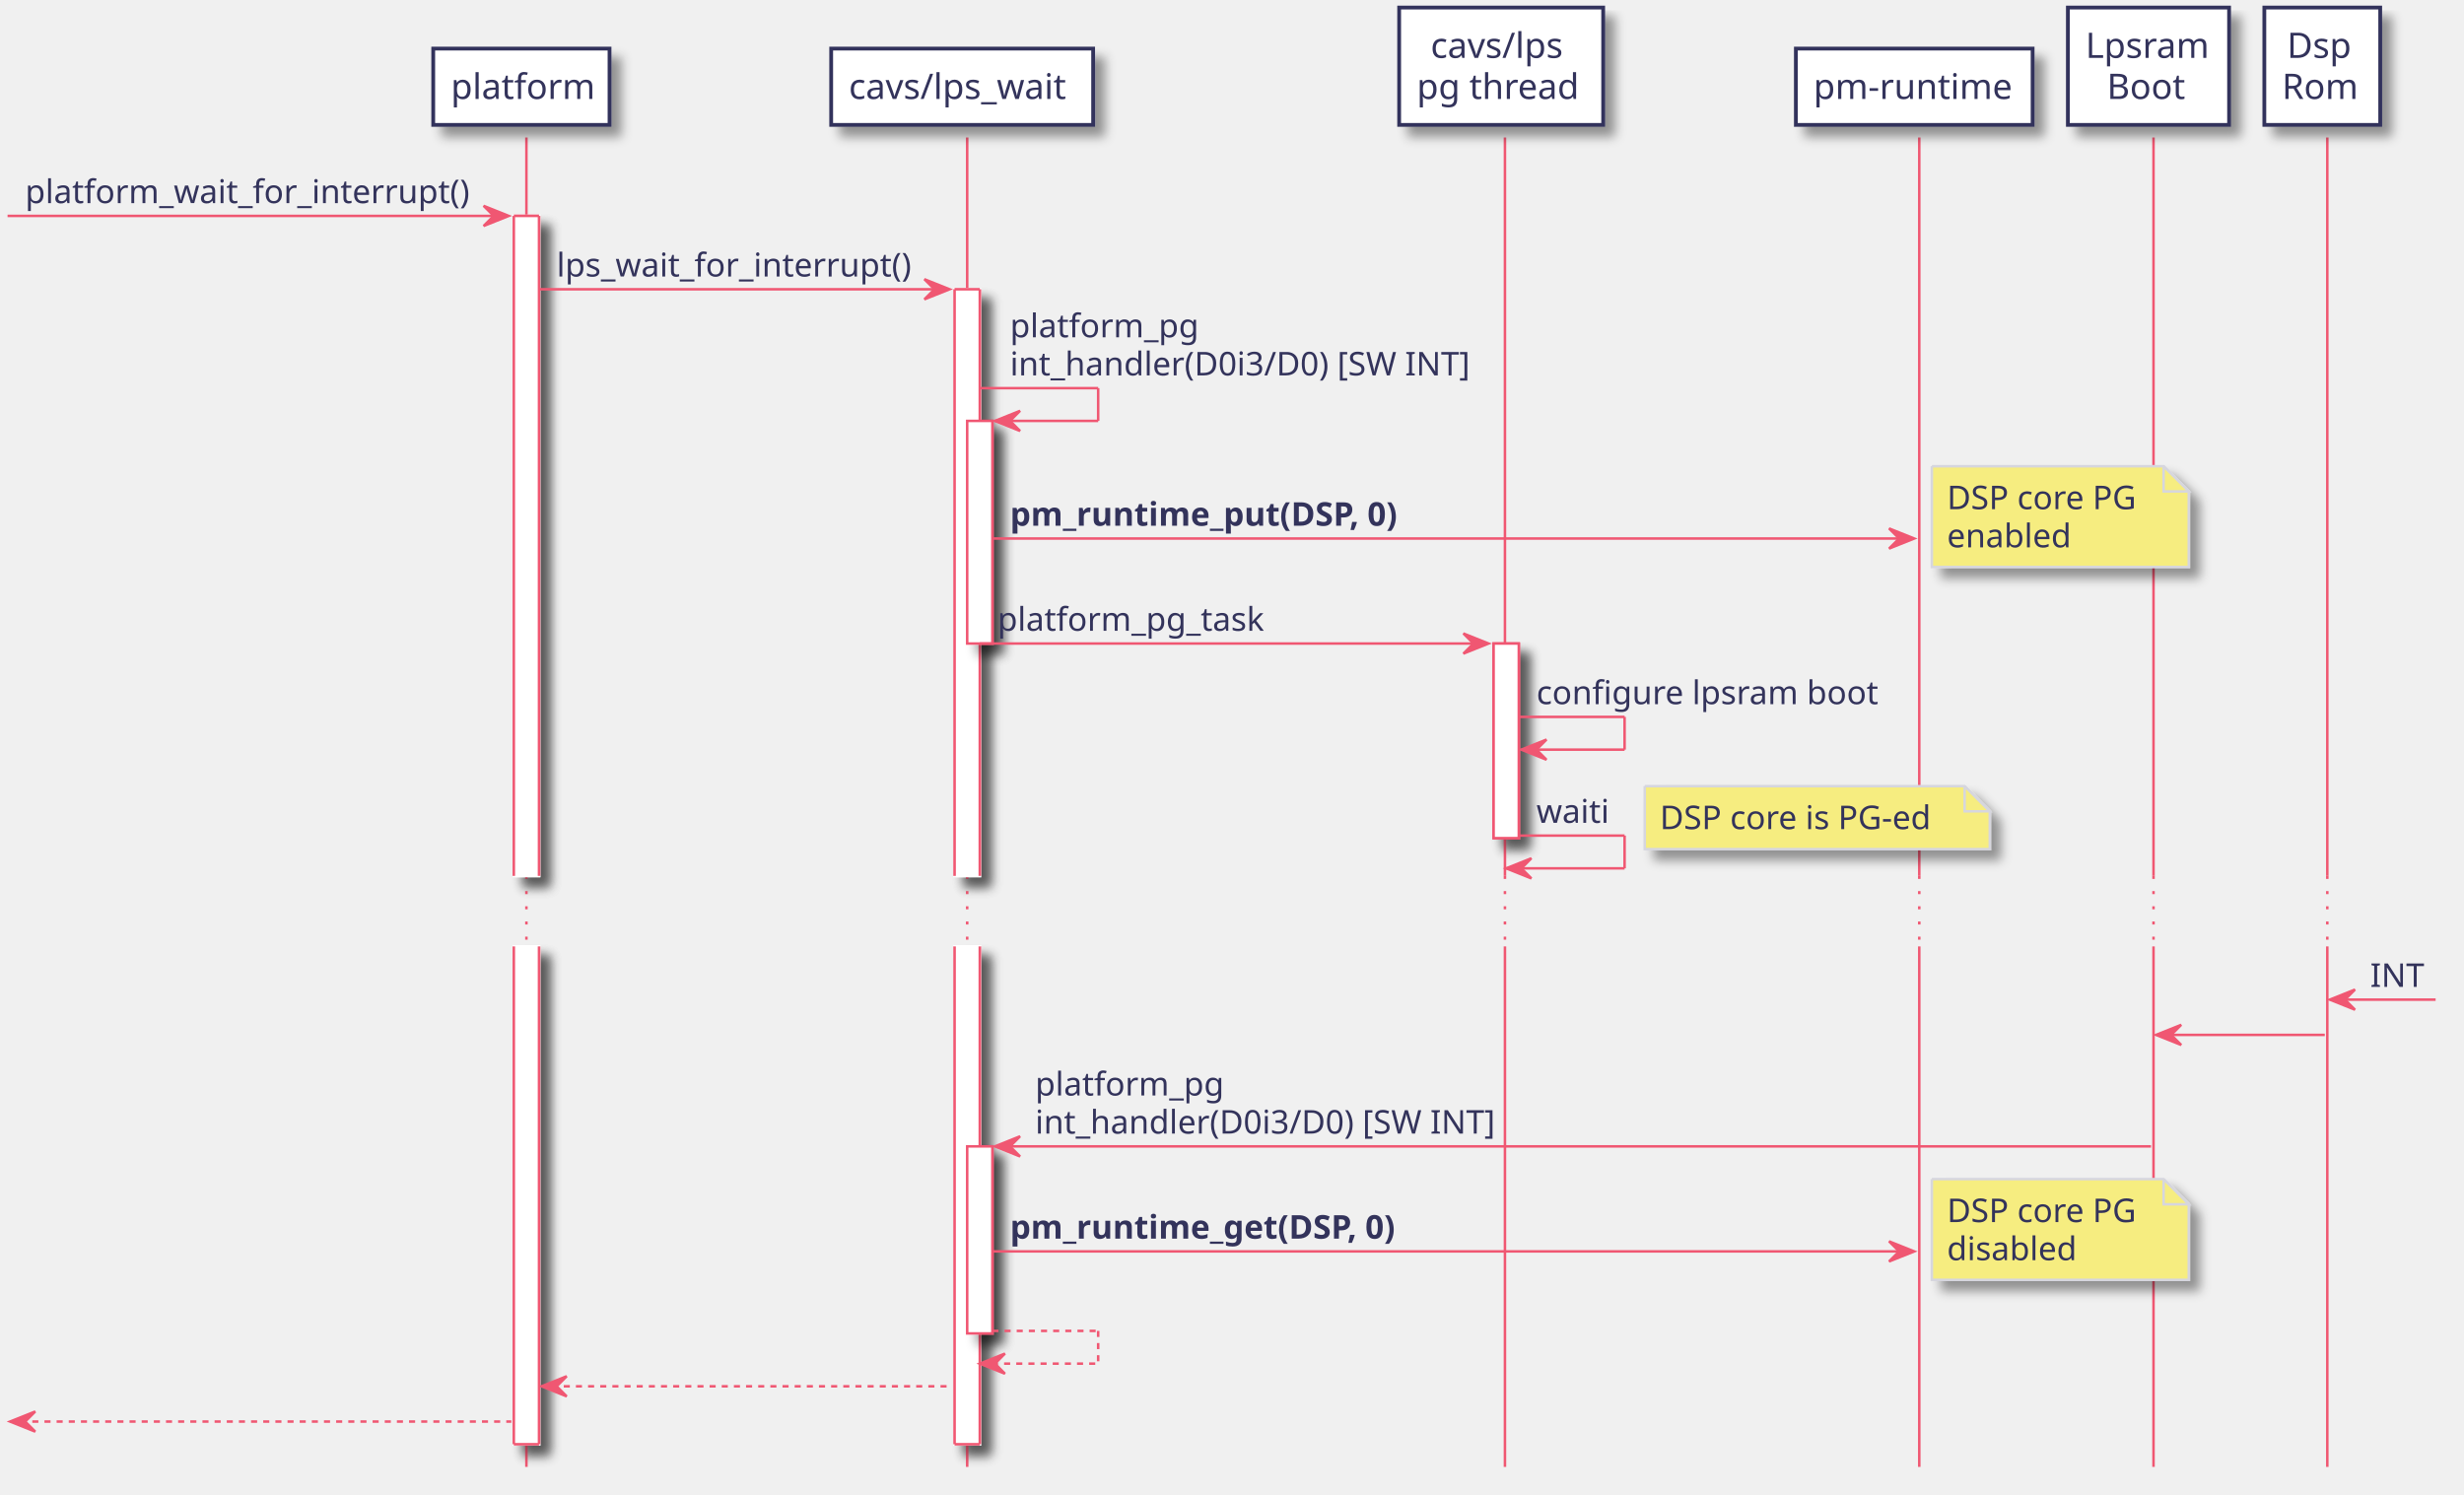
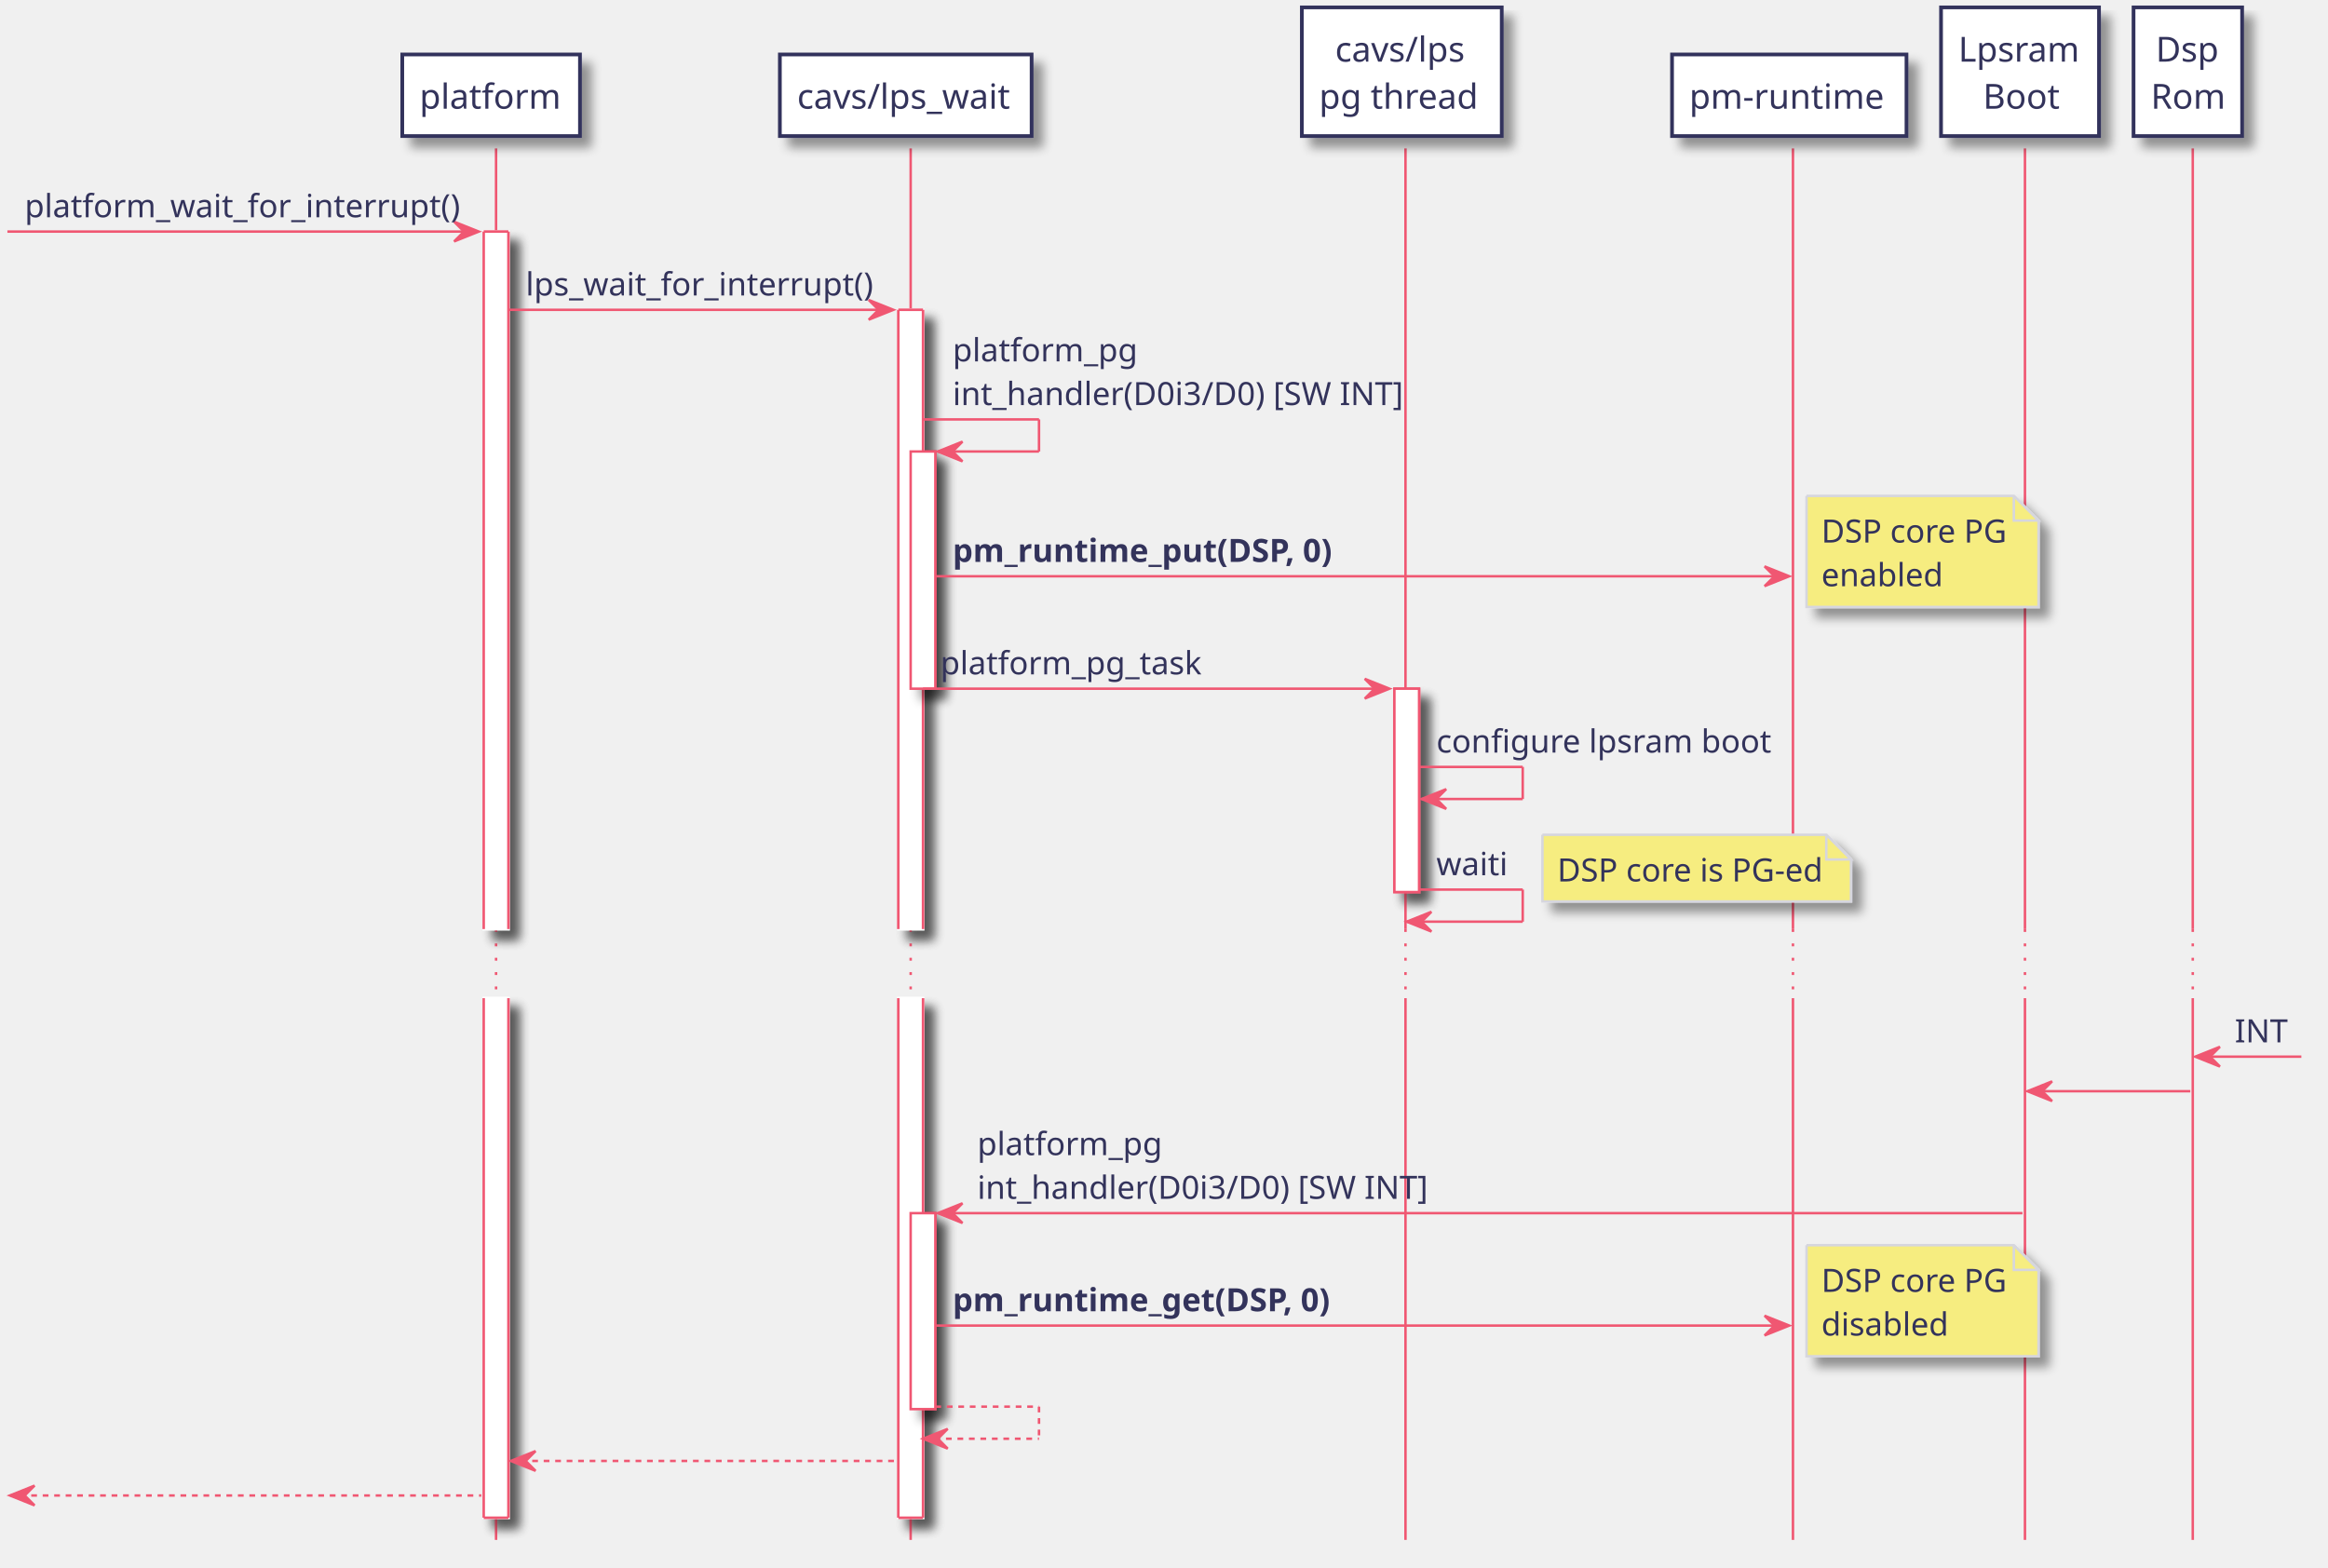
- <svg xmlns="http://www.w3.org/2000/svg" contentScriptType="application/ecmascript" contentStyleType="text/css" height="492.435px" preserveAspectRatio="none" style="width:811px;height:492px;" version="1.1" viewBox="0 0 811 492" width="811.606px" zoomAndPan="magnify">
+ <svg xmlns="http://www.w3.org/2000/svg" contentScriptType="application/ecmascript" contentStyleType="text/css" height="546.803px" preserveAspectRatio="none" style="width:811px;height:546px;" version="1.1" viewBox="0 0 811 546" width="811.607px" zoomAndPan="magnify">
  <defs>
    <filter height="300%" id="f1d704rt0fuz5l" width="300%" x="-1" y="-1">
-       <feGaussianBlur result="blurOut" stdDeviation="1.658" />
+       <feGaussianBlur result="blurOut" stdDeviation="1.72" />
      <feColorMatrix in="blurOut" result="blurOut2" type="matrix" values="0 0 0 0 0 0 0 0 0 0 0 0 0 0 0 0 0 0 .4 0" />
-       <feOffset dx="3.316" dy="3.316" in="blurOut2" result="blurOut3" />
+       <feOffset dx="3.439" dy="3.439" in="blurOut2" result="blurOut3" />
      <feBlend in="SourceGraphic" in2="blurOut3" mode="normal" />
    </filter>
  </defs>
  <g>
-     <rect fill="#FFFFFF" filter="url(#f1d704rt0fuz5l)" height="217.254" style="stroke: #FFFFFF; stroke-width: 0.829;" width="8.29" x="169.119" y="71.069" />
-     <line style="stroke: #F05772; stroke-width: 0.829;" x1="169.119" x2="169.119" y1="71.069" y2="288.322" />
-     <line style="stroke: #F05772; stroke-width: 0.829;" x1="177.409" x2="177.409" y1="71.069" y2="288.322" />
-     <line style="stroke: #F05772; stroke-width: 0.829;" x1="169.119" x2="177.409" y1="71.069" y2="71.069" />
-     <rect fill="#FFFFFF" filter="url(#f1d704rt0fuz5l)" height="163.867" style="stroke: #FFFFFF; stroke-width: 0.829;" width="8.29" x="169.119" y="311.535" />
-     <line style="stroke: #F05772; stroke-width: 0.829;" x1="169.119" x2="169.119" y1="311.535" y2="475.402" />
-     <line style="stroke: #F05772; stroke-width: 0.829;" x1="177.409" x2="177.409" y1="311.535" y2="475.402" />
-     <line style="stroke: #F05772; stroke-width: 0.829;" x1="169.119" x2="177.409" y1="475.402" y2="475.402" />
-     <rect fill="#FFFFFF" filter="url(#f1d704rt0fuz5l)" height="193.102" style="stroke: #FFFFFF; stroke-width: 0.829;" width="8.29" x="314.197" y="95.22" />
-     <line style="stroke: #F05772; stroke-width: 0.829;" x1="314.197" x2="314.197" y1="95.22" y2="288.322" />
-     <line style="stroke: #F05772; stroke-width: 0.829;" x1="322.487" x2="322.487" y1="95.22" y2="288.322" />
-     <line style="stroke: #F05772; stroke-width: 0.829;" x1="314.197" x2="322.487" y1="95.22" y2="95.22" />
-     <rect fill="#FFFFFF" filter="url(#f1d704rt0fuz5l)" height="163.867" style="stroke: #FFFFFF; stroke-width: 0.829;" width="8.29" x="314.197" y="311.535" />
-     <line style="stroke: #F05772; stroke-width: 0.829;" x1="314.197" x2="314.197" y1="311.535" y2="475.402" />
-     <line style="stroke: #F05772; stroke-width: 0.829;" x1="322.487" x2="322.487" y1="311.535" y2="475.402" />
-     <line style="stroke: #F05772; stroke-width: 0.829;" x1="314.197" x2="322.487" y1="475.402" y2="475.402" />
-     <rect fill="#FFFFFF" filter="url(#f1d704rt0fuz5l)" height="73.284" style="stroke: #F05772; stroke-width: 0.829;" width="8.29" x="318.342" y="138.549" />
-     <rect fill="#FFFFFF" filter="url(#f1d704rt0fuz5l)" height="61.567" style="stroke: #F05772; stroke-width: 0.829;" width="8.29" x="318.342" y="377.358" />
-     <rect fill="#FFFFFF" filter="url(#f1d704rt0fuz5l)" height="64.054" style="stroke: #F05772; stroke-width: 0.829;" width="8.29" x="491.606" y="211.833" />
-     <line style="stroke: #F05772; stroke-width: 0.829;" x1="173.264" x2="173.264" y1="45.259" y2="288.322" />
-     <line style="stroke: #F05772; stroke-width: 0.829; stroke-dasharray: 1.0,4.0;" x1="173.264" x2="173.264" y1="288.322" y2="311.535" />
-     <line style="stroke: #F05772; stroke-width: 0.829;" x1="173.264" x2="173.264" y1="311.535" y2="482.863" />
-     <line style="stroke: #F05772; stroke-width: 0.829;" x1="318.342" x2="318.342" y1="45.259" y2="288.322" />
-     <line style="stroke: #F05772; stroke-width: 0.829; stroke-dasharray: 1.0,4.0;" x1="318.342" x2="318.342" y1="288.322" y2="311.535" />
-     <line style="stroke: #F05772; stroke-width: 0.829;" x1="318.342" x2="318.342" y1="311.535" y2="482.863" />
-     <line style="stroke: #F05772; stroke-width: 0.829;" x1="495.337" x2="495.337" y1="45.259" y2="288.322" />
-     <line style="stroke: #F05772; stroke-width: 0.829; stroke-dasharray: 1.0,4.0;" x1="495.337" x2="495.337" y1="288.322" y2="311.535" />
-     <line style="stroke: #F05772; stroke-width: 0.829;" x1="495.337" x2="495.337" y1="311.535" y2="482.863" />
-     <line style="stroke: #F05772; stroke-width: 0.829;" x1="631.71" x2="631.71" y1="45.259" y2="288.322" />
-     <line style="stroke: #F05772; stroke-width: 0.829; stroke-dasharray: 1.0,4.0;" x1="631.71" x2="631.71" y1="288.322" y2="311.535" />
-     <line style="stroke: #F05772; stroke-width: 0.829;" x1="631.71" x2="631.71" y1="311.535" y2="482.863" />
-     <line style="stroke: #F05772; stroke-width: 0.829;" x1="708.808" x2="708.808" y1="45.259" y2="288.322" />
-     <line style="stroke: #F05772; stroke-width: 0.829; stroke-dasharray: 1.0,4.0;" x1="708.808" x2="708.808" y1="288.322" y2="311.535" />
-     <line style="stroke: #F05772; stroke-width: 0.829;" x1="708.808" x2="708.808" y1="311.535" y2="482.863" />
-     <line style="stroke: #F05772; stroke-width: 0.829;" x1="766.01" x2="766.01" y1="45.259" y2="288.322" />
-     <line style="stroke: #F05772; stroke-width: 0.829; stroke-dasharray: 1.0,4.0;" x1="766.01" x2="766.01" y1="288.322" y2="311.535" />
-     <line style="stroke: #F05772; stroke-width: 0.829;" x1="766.01" x2="766.01" y1="311.535" y2="482.863" />
-     <rect fill="#FFFFFF" filter="url(#f1d704rt0fuz5l)" height="25.117" style="stroke: #33335B; stroke-width: 1.244;" width="58.031" x="142.591" y="15.997" />
-     <text fill="#33335B" font-family="sans-serif" font-size="11.606" lengthAdjust="spacingAndGlyphs" textLength="46.425" x="148.394" y="32.574">platform</text>
-     <rect fill="#FFFFFF" filter="url(#f1d704rt0fuz5l)" height="25.117" style="stroke: #33335B; stroke-width: 1.244;" width="86.218" x="273.575" y="15.997" />
-     <text fill="#33335B" font-family="sans-serif" font-size="11.606" lengthAdjust="spacingAndGlyphs" textLength="74.611" x="279.378" y="32.574">cavs/lps_wait</text>
-     <rect fill="#FFFFFF" filter="url(#f1d704rt0fuz5l)" height="38.627" style="stroke: #33335B; stroke-width: 1.244;" width="67.15" x="460.518" y="2.487" />
-     <text fill="#33335B" font-family="sans-serif" font-size="11.606" lengthAdjust="spacingAndGlyphs" textLength="46.425" x="470.881" y="19.063">cavs/lps</text>
-     <text fill="#33335B" font-family="sans-serif" font-size="11.606" lengthAdjust="spacingAndGlyphs" textLength="55.544" x="466.321" y="32.574">pg thread</text>
-     <rect fill="#FFFFFF" filter="url(#f1d704rt0fuz5l)" height="25.117" style="stroke: #33335B; stroke-width: 1.244;" width="77.927" x="591.088" y="15.997" />
-     <text fill="#33335B" font-family="sans-serif" font-size="11.606" lengthAdjust="spacingAndGlyphs" textLength="66.321" x="596.891" y="32.574">pm-runtime</text>
-     <rect fill="#FFFFFF" filter="url(#f1d704rt0fuz5l)" height="38.627" style="stroke: #33335B; stroke-width: 1.244;" width="53.057" x="680.622" y="2.487" />
-     <text fill="#33335B" font-family="sans-serif" font-size="11.606" lengthAdjust="spacingAndGlyphs" textLength="41.451" x="686.425" y="19.063">Lpsram</text>
-     <text fill="#33335B" font-family="sans-serif" font-size="11.606" lengthAdjust="spacingAndGlyphs" textLength="27.358" x="693.471" y="32.574">Boot</text>
-     <rect fill="#FFFFFF" filter="url(#f1d704rt0fuz5l)" height="38.627" style="stroke: #33335B; stroke-width: 1.244;" width="38.135" x="745.285" y="2.487" />
-     <text fill="#33335B" font-family="sans-serif" font-size="11.606" lengthAdjust="spacingAndGlyphs" textLength="23.212" x="752.746" y="19.063">Dsp</text>
-     <text fill="#33335B" font-family="sans-serif" font-size="11.606" lengthAdjust="spacingAndGlyphs" textLength="26.529" x="751.088" y="32.574">Rom</text>
-     <rect fill="#FFFFFF" filter="url(#f1d704rt0fuz5l)" height="217.254" style="stroke: #FFFFFF; stroke-width: 0.829;" width="8.29" x="169.119" y="71.069" />
-     <line style="stroke: #F05772; stroke-width: 0.829;" x1="169.119" x2="169.119" y1="71.069" y2="288.322" />
-     <line style="stroke: #F05772; stroke-width: 0.829;" x1="177.409" x2="177.409" y1="71.069" y2="288.322" />
-     <line style="stroke: #F05772; stroke-width: 0.829;" x1="169.119" x2="177.409" y1="71.069" y2="71.069" />
-     <rect fill="#FFFFFF" filter="url(#f1d704rt0fuz5l)" height="163.867" style="stroke: #FFFFFF; stroke-width: 0.829;" width="8.29" x="169.119" y="311.535" />
-     <line style="stroke: #F05772; stroke-width: 0.829;" x1="169.119" x2="169.119" y1="311.535" y2="475.402" />
-     <line style="stroke: #F05772; stroke-width: 0.829;" x1="177.409" x2="177.409" y1="311.535" y2="475.402" />
-     <line style="stroke: #F05772; stroke-width: 0.829;" x1="169.119" x2="177.409" y1="475.402" y2="475.402" />
-     <rect fill="#FFFFFF" filter="url(#f1d704rt0fuz5l)" height="193.102" style="stroke: #FFFFFF; stroke-width: 0.829;" width="8.29" x="314.197" y="95.22" />
-     <line style="stroke: #F05772; stroke-width: 0.829;" x1="314.197" x2="314.197" y1="95.22" y2="288.322" />
-     <line style="stroke: #F05772; stroke-width: 0.829;" x1="322.487" x2="322.487" y1="95.22" y2="288.322" />
-     <line style="stroke: #F05772; stroke-width: 0.829;" x1="314.197" x2="322.487" y1="95.22" y2="95.22" />
-     <rect fill="#FFFFFF" filter="url(#f1d704rt0fuz5l)" height="163.867" style="stroke: #FFFFFF; stroke-width: 0.829;" width="8.29" x="314.197" y="311.535" />
-     <line style="stroke: #F05772; stroke-width: 0.829;" x1="314.197" x2="314.197" y1="311.535" y2="475.402" />
-     <line style="stroke: #F05772; stroke-width: 0.829;" x1="322.487" x2="322.487" y1="311.535" y2="475.402" />
-     <line style="stroke: #F05772; stroke-width: 0.829;" x1="314.197" x2="322.487" y1="475.402" y2="475.402" />
-     <rect fill="#FFFFFF" filter="url(#f1d704rt0fuz5l)" height="73.284" style="stroke: #F05772; stroke-width: 0.829;" width="8.29" x="318.342" y="138.549" />
-     <rect fill="#FFFFFF" filter="url(#f1d704rt0fuz5l)" height="61.567" style="stroke: #F05772; stroke-width: 0.829;" width="8.29" x="318.342" y="377.358" />
-     <rect fill="#FFFFFF" filter="url(#f1d704rt0fuz5l)" height="64.054" style="stroke: #F05772; stroke-width: 0.829;" width="8.29" x="491.606" y="211.833" />
-     <polygon fill="#F05772" points="159.171,67.753,167.461,71.069,159.171,74.385,162.487,71.069" style="stroke: #F05772; stroke-width: 0.829;" />
-     <line style="stroke: #F05772; stroke-width: 0.829;" x1="2.487" x2="164.145" y1="71.069" y2="71.069" />
-     <text fill="#33335B" font-family="sans-serif" font-size="10.777" lengthAdjust="spacingAndGlyphs" textLength="150.881" x="8.29" y="66.869">platform_wait_for_interrupt()</text>
-     <polygon fill="#F05772" points="304.249,91.904,312.539,95.22,304.249,98.536,307.565,95.22" style="stroke: #F05772; stroke-width: 0.829;" />
-     <line style="stroke: #F05772; stroke-width: 0.829;" x1="177.409" x2="309.223" y1="95.22" y2="95.22" />
-     <text fill="#33335B" font-family="sans-serif" font-size="10.777" lengthAdjust="spacingAndGlyphs" textLength="121.036" x="183.212" y="91.02">lps_wait_for_interrupt()</text>
-     <line style="stroke: #F05772; stroke-width: 0.829;" x1="322.487" x2="361.451" y1="127.772" y2="127.772" />
-     <line style="stroke: #F05772; stroke-width: 0.829;" x1="361.451" x2="361.451" y1="127.772" y2="138.549" />
-     <line style="stroke: #F05772; stroke-width: 0.829;" x1="327.461" x2="361.451" y1="138.549" y2="138.549" />
-     <polygon fill="#F05772" points="335.751,135.233,327.461,138.549,335.751,141.865,332.435,138.549" style="stroke: #F05772; stroke-width: 0.829;" />
-     <text fill="#33335B" font-family="sans-serif" font-size="10.777" lengthAdjust="spacingAndGlyphs" textLength="63.834" x="332.435" y="111.027">platform_pg</text>
-     <text fill="#33335B" font-family="sans-serif" font-size="10.777" lengthAdjust="spacingAndGlyphs" textLength="157.513" x="332.435" y="123.572">int_handler(D0i3/D0) [SW INT]</text>
-     <polygon fill="#F05772" points="621.762,173.947,630.052,177.264,621.762,180.58,625.078,177.264" style="stroke: #F05772; stroke-width: 0.829;" />
-     <line style="stroke: #F05772; stroke-width: 0.829;" x1="326.632" x2="626.736" y1="177.264" y2="177.264" />
-     <text fill="#33335B" font-family="sans-serif" font-size="10.777" font-weight="bold" lengthAdjust="spacingAndGlyphs" textLength="150.052" x="332.435" y="173.064">pm_runtime_put(DSP, 0)</text>
-     <path d="M635.855,153.471 L635.855,186.632 L720.414,186.632 L720.414,161.762 L712.124,153.471 L635.855,153.471 " fill="#F6ED80" filter="url(#f1d704rt0fuz5l)" style="stroke: #D6D6DE; stroke-width: 0.829;" />
-     <path d="M712.124,153.471 L712.124,161.762 L720.414,161.762 L712.124,153.471 " fill="#F6ED80" style="stroke: #D6D6DE; stroke-width: 0.829;" />
-     <text fill="#33335B" font-family="sans-serif" font-size="10.777" lengthAdjust="spacingAndGlyphs" textLength="67.15" x="640.829" y="167.62">DSP core PG</text>
-     <text fill="#33335B" font-family="sans-serif" font-size="10.777" lengthAdjust="spacingAndGlyphs" textLength="42.28" x="640.829" y="180.166">enabled</text>
-     <polygon fill="#F05772" points="481.658,208.517,489.948,211.833,481.658,215.149,484.974,211.833" style="stroke: #F05772; stroke-width: 0.829;" />
-     <line style="stroke: #F05772; stroke-width: 0.829;" x1="322.487" x2="486.632" y1="211.833" y2="211.833" />
-     <text fill="#33335B" font-family="sans-serif" font-size="10.777" lengthAdjust="spacingAndGlyphs" textLength="92.021" x="328.29" y="207.633">platform_pg_task</text>
-     <line style="stroke: #F05772; stroke-width: 0.829;" x1="499.896" x2="534.715" y1="235.984" y2="235.984" />
-     <line style="stroke: #F05772; stroke-width: 0.829;" x1="534.715" x2="534.715" y1="235.984" y2="246.762" />
-     <line style="stroke: #F05772; stroke-width: 0.829;" x1="500.725" x2="534.715" y1="246.762" y2="246.762" />
-     <polygon fill="#F05772" points="509.015,243.446,500.725,246.762,509.015,250.078,505.7,246.762" style="stroke: #F05772; stroke-width: 0.829;" />
-     <text fill="#33335B" font-family="sans-serif" font-size="10.777" lengthAdjust="spacingAndGlyphs" textLength="116.062" x="505.7" y="231.785">configure lpsram boot</text>
-     <line style="stroke: #F05772; stroke-width: 0.829;" x1="499.896" x2="534.715" y1="275.058" y2="275.058" />
-     <line style="stroke: #F05772; stroke-width: 0.829;" x1="534.715" x2="534.715" y1="275.058" y2="285.836" />
-     <line style="stroke: #F05772; stroke-width: 0.829;" x1="495.751" x2="534.715" y1="285.836" y2="285.836" />
-     <polygon fill="#F05772" points="504.041,282.519,495.751,285.836,504.041,289.152,500.725,285.836" style="stroke: #F05772; stroke-width: 0.829;" />
-     <text fill="#33335B" font-family="sans-serif" font-size="10.777" lengthAdjust="spacingAndGlyphs" textLength="23.212" x="505.7" y="270.859">waiti</text>
-     <path d="M541.347,258.782 L541.347,279.508 L654.922,279.508 L654.922,267.072 L646.632,258.782 L541.347,258.782 " fill="#F6ED80" filter="url(#f1d704rt0fuz5l)" style="stroke: #D6D6DE; stroke-width: 0.829;" />
-     <path d="M646.632,258.782 L646.632,267.072 L654.922,267.072 L646.632,258.782 " fill="#F6ED80" style="stroke: #D6D6DE; stroke-width: 0.829;" />
-     <text fill="#33335B" font-family="sans-serif" font-size="10.777" lengthAdjust="spacingAndGlyphs" textLength="96.166" x="546.321" y="272.931">DSP core is PG-ed</text>
-     <polygon fill="#F05772" points="775.13,325.738,766.839,329.054,775.13,332.37,771.813,329.054" style="stroke: #F05772; stroke-width: 0.829;" />
-     <line style="stroke: #F05772; stroke-width: 0.829;" x1="770.155" x2="801.658" y1="329.054" y2="329.054" />
-     <text fill="#33335B" font-family="sans-serif" font-size="10.777" lengthAdjust="spacingAndGlyphs" textLength="16.58" x="780.104" y="324.855">INT</text>
-     <polygon fill="#F05772" points="717.928,337.345,709.637,340.661,717.928,343.977,714.611,340.661" style="stroke: #F05772; stroke-width: 0.829;" />
-     <line style="stroke: #F05772; stroke-width: 0.829;" x1="712.953" x2="765.181" y1="340.661" y2="340.661" />
-     <polygon fill="#F05772" points="335.751,374.041,327.461,377.358,335.751,380.674,332.435,377.358" style="stroke: #F05772; stroke-width: 0.829;" />
-     <line style="stroke: #F05772; stroke-width: 0.829;" x1="330.777" x2="707.979" y1="377.358" y2="377.358" />
-     <text fill="#33335B" font-family="sans-serif" font-size="10.777" lengthAdjust="spacingAndGlyphs" textLength="63.834" x="340.725" y="360.613">platform_pg</text>
-     <text fill="#33335B" font-family="sans-serif" font-size="10.777" lengthAdjust="spacingAndGlyphs" textLength="157.513" x="340.725" y="373.158">int_handler(D0i3/D0) [SW INT]</text>
-     <polygon fill="#F05772" points="621.762,408.611,630.052,411.927,621.762,415.243,625.078,411.927" style="stroke: #F05772; stroke-width: 0.829;" />
-     <line style="stroke: #F05772; stroke-width: 0.829;" x1="326.632" x2="626.736" y1="411.927" y2="411.927" />
-     <text fill="#33335B" font-family="sans-serif" font-size="10.777" font-weight="bold" lengthAdjust="spacingAndGlyphs" textLength="150.052" x="332.435" y="407.727">pm_runtime_get(DSP, 0)</text>
-     <path d="M635.855,388.135 L635.855,421.295 L720.414,421.295 L720.414,396.425 L712.124,388.135 L635.855,388.135 " fill="#F6ED80" filter="url(#f1d704rt0fuz5l)" style="stroke: #D6D6DE; stroke-width: 0.829;" />
-     <path d="M712.124,388.135 L712.124,396.425 L720.414,396.425 L712.124,388.135 " fill="#F6ED80" style="stroke: #D6D6DE; stroke-width: 0.829;" />
-     <text fill="#33335B" font-family="sans-serif" font-size="10.777" lengthAdjust="spacingAndGlyphs" textLength="67.15" x="640.829" y="402.283">DSP core PG</text>
-     <text fill="#33335B" font-family="sans-serif" font-size="10.777" lengthAdjust="spacingAndGlyphs" textLength="43.938" x="640.829" y="414.829">disabled</text>
-     <line style="stroke: #F05772; stroke-width: 0.829; stroke-dasharray: 2.0,2.0;" x1="326.632" x2="361.451" y1="438.096" y2="438.096" />
-     <line style="stroke: #F05772; stroke-width: 0.829; stroke-dasharray: 2.0,2.0;" x1="361.451" x2="361.451" y1="438.096" y2="448.873" />
-     <line style="stroke: #F05772; stroke-width: 0.829; stroke-dasharray: 2.0,2.0;" x1="322.487" x2="361.451" y1="448.873" y2="448.873" />
-     <polygon fill="#F05772" points="330.777,445.557,322.487,448.873,330.777,452.189,327.461,448.873" style="stroke: #F05772; stroke-width: 0.829;" />
-     <polygon fill="#F05772" points="186.529,453.018,178.238,456.334,186.529,459.65,183.212,456.334" style="stroke: #F05772; stroke-width: 0.829;" />
-     <line style="stroke: #F05772; stroke-width: 0.829; stroke-dasharray: 2.0,2.0;" x1="181.554" x2="313.368" y1="456.334" y2="456.334" />
-     <polygon fill="#F05772" points="11.606,464.624,3.316,467.94,11.606,471.257,8.29,467.94" style="stroke: #F05772; stroke-width: 0.829;" />
-     <line style="stroke: #F05772; stroke-width: 0.829; stroke-dasharray: 2.0,2.0;" x1="6.632" x2="168.29" y1="467.94" y2="467.94" />
+     <rect fill="#FFFFFF" filter="url(#f1d704rt0fuz5l)" height="243.007" style="stroke: #FFFFFF; stroke-width: 0.86;" width="8.598" x="168.512" y="80.681" />
+     <line style="stroke: #F05772; stroke-width: 0.86;" x1="168.512" x2="168.512" y1="80.681" y2="323.688" />
+     <line style="stroke: #F05772; stroke-width: 0.86;" x1="177.109" x2="177.109" y1="80.681" y2="323.688" />
+     <line style="stroke: #F05772; stroke-width: 0.86;" x1="168.512" x2="177.109" y1="80.681" y2="80.681" />
+     <rect fill="#FFFFFF" filter="url(#f1d704rt0fuz5l)" height="181.004" style="stroke: #FFFFFF; stroke-width: 0.86;" width="8.598" x="168.512" y="347.761" />
+     <line style="stroke: #F05772; stroke-width: 0.86;" x1="168.512" x2="168.512" y1="347.761" y2="528.765" />
+     <line style="stroke: #F05772; stroke-width: 0.86;" x1="177.109" x2="177.109" y1="347.761" y2="528.765" />
+     <line style="stroke: #F05772; stroke-width: 0.86;" x1="168.512" x2="177.109" y1="528.765" y2="528.765" />
+     <rect fill="#FFFFFF" filter="url(#f1d704rt0fuz5l)" height="215.748" style="stroke: #FFFFFF; stroke-width: 0.86;" width="8.598" x="312.95" y="107.94" />
+     <line style="stroke: #F05772; stroke-width: 0.86;" x1="312.95" x2="312.95" y1="107.94" y2="323.688" />
+     <line style="stroke: #F05772; stroke-width: 0.86;" x1="321.548" x2="321.548" y1="107.94" y2="323.688" />
+     <line style="stroke: #F05772; stroke-width: 0.86;" x1="312.95" x2="321.548" y1="107.94" y2="107.94" />
+     <rect fill="#FFFFFF" filter="url(#f1d704rt0fuz5l)" height="181.004" style="stroke: #FFFFFF; stroke-width: 0.86;" width="8.598" x="312.95" y="347.761" />
+     <line style="stroke: #F05772; stroke-width: 0.86;" x1="312.95" x2="312.95" y1="347.761" y2="528.765" />
+     <line style="stroke: #F05772; stroke-width: 0.86;" x1="321.548" x2="321.548" y1="347.761" y2="528.765" />
+     <line style="stroke: #F05772; stroke-width: 0.86;" x1="312.95" x2="321.548" y1="528.765" y2="528.765" />
+     <rect fill="#FFFFFF" filter="url(#f1d704rt0fuz5l)" height="82.638" style="stroke: #F05772; stroke-width: 0.86;" width="8.598" x="317.249" y="157.3" />
+     <rect fill="#FFFFFF" filter="url(#f1d704rt0fuz5l)" height="68.275" style="stroke: #F05772; stroke-width: 0.86;" width="8.598" x="317.249" y="422.661" />
+     <rect fill="#FFFFFF" filter="url(#f1d704rt0fuz5l)" height="70.854" style="stroke: #F05772; stroke-width: 0.86;" width="8.598" x="485.76" y="239.938" />
+     <line style="stroke: #F05772; stroke-width: 0.86;" x1="172.81" x2="172.81" y1="51.702" y2="323.688" />
+     <line style="stroke: #F05772; stroke-width: 0.86; stroke-dasharray: 1.0,4.0;" x1="172.81" x2="172.81" y1="323.688" y2="347.761" />
+     <line style="stroke: #F05772; stroke-width: 0.86;" x1="172.81" x2="172.81" y1="347.761" y2="536.503" />
+     <line style="stroke: #F05772; stroke-width: 0.86;" x1="317.249" x2="317.249" y1="51.702" y2="323.688" />
+     <line style="stroke: #F05772; stroke-width: 0.86; stroke-dasharray: 1.0,4.0;" x1="317.249" x2="317.249" y1="323.688" y2="347.761" />
+     <line style="stroke: #F05772; stroke-width: 0.86;" x1="317.249" x2="317.249" y1="347.761" y2="536.503" />
+     <line style="stroke: #F05772; stroke-width: 0.86;" x1="489.629" x2="489.629" y1="51.702" y2="323.688" />
+     <line style="stroke: #F05772; stroke-width: 0.86; stroke-dasharray: 1.0,4.0;" x1="489.629" x2="489.629" y1="323.688" y2="347.761" />
+     <line style="stroke: #F05772; stroke-width: 0.86;" x1="489.629" x2="489.629" y1="347.761" y2="536.503" />
+     <line style="stroke: #F05772; stroke-width: 0.86;" x1="624.61" x2="624.61" y1="51.702" y2="323.688" />
+     <line style="stroke: #F05772; stroke-width: 0.86; stroke-dasharray: 1.0,4.0;" x1="624.61" x2="624.61" y1="323.688" y2="347.761" />
+     <line style="stroke: #F05772; stroke-width: 0.86;" x1="624.61" x2="624.61" y1="347.761" y2="536.503" />
+     <line style="stroke: #F05772; stroke-width: 0.86;" x1="705.427" x2="705.427" y1="51.702" y2="323.688" />
+     <line style="stroke: #F05772; stroke-width: 0.86; stroke-dasharray: 1.0,4.0;" x1="705.427" x2="705.427" y1="323.688" y2="347.761" />
+     <line style="stroke: #F05772; stroke-width: 0.86;" x1="705.427" x2="705.427" y1="347.761" y2="536.503" />
+     <line style="stroke: #F05772; stroke-width: 0.86;" x1="763.89" x2="763.89" y1="51.702" y2="323.688" />
+     <line style="stroke: #F05772; stroke-width: 0.86; stroke-dasharray: 1.0,4.0;" x1="763.89" x2="763.89" y1="323.688" y2="347.761" />
+     <line style="stroke: #F05772; stroke-width: 0.86;" x1="763.89" x2="763.89" y1="347.761" y2="536.503" />
+     <rect fill="#FFFFFF" filter="url(#f1d704rt0fuz5l)" height="28.43" style="stroke: #33335B; stroke-width: 1.29;" width="61.902" x="140.14" y="18.973" />
+     <text fill="#33335B" font-family="sans-serif" font-size="12.037" lengthAdjust="spacingAndGlyphs" textLength="49.866" x="146.158" y="37.858">platform</text>
+     <rect fill="#FFFFFF" filter="url(#f1d704rt0fuz5l)" height="28.43" style="stroke: #33335B; stroke-width: 1.29;" width="87.695" x="271.682" y="18.973" />
+     <text fill="#33335B" font-family="sans-serif" font-size="12.037" lengthAdjust="spacingAndGlyphs" textLength="75.658" x="277.7" y="37.858">cavs/lps_wait</text>
+     <rect fill="#FFFFFF" filter="url(#f1d704rt0fuz5l)" height="44.824" style="stroke: #33335B; stroke-width: 1.29;" width="69.64" x="453.52" y="2.579" />
+     <text fill="#33335B" font-family="sans-serif" font-size="12.037" lengthAdjust="spacingAndGlyphs" textLength="46.427" x="465.126" y="21.465">cavs/lps</text>
+     <text fill="#33335B" font-family="sans-serif" font-size="12.037" lengthAdjust="spacingAndGlyphs" textLength="57.603" x="459.538" y="37.858">pg thread</text>
+     <rect fill="#FFFFFF" filter="url(#f1d704rt0fuz5l)" height="28.43" style="stroke: #33335B; stroke-width: 1.29;" width="81.677" x="582.482" y="18.973" />
+     <text fill="#33335B" font-family="sans-serif" font-size="12.037" lengthAdjust="spacingAndGlyphs" textLength="69.64" x="588.501" y="37.858">pm-runtime</text>
+     <rect fill="#FFFFFF" filter="url(#f1d704rt0fuz5l)" height="44.824" style="stroke: #33335B; stroke-width: 1.29;" width="55.024" x="676.196" y="2.579" />
+     <text fill="#33335B" font-family="sans-serif" font-size="12.037" lengthAdjust="spacingAndGlyphs" textLength="42.988" x="682.214" y="21.465">Lpsram</text>
+     <text fill="#33335B" font-family="sans-serif" font-size="12.037" lengthAdjust="spacingAndGlyphs" textLength="25.793" x="690.811" y="37.858">Boot</text>
+     <rect fill="#FFFFFF" filter="url(#f1d704rt0fuz5l)" height="44.824" style="stroke: #33335B; stroke-width: 1.29;" width="37.829" x="743.256" y="2.579" />
+     <text fill="#33335B" font-family="sans-serif" font-size="12.037" lengthAdjust="spacingAndGlyphs" textLength="22.354" x="750.994" y="21.465">Dsp</text>
+     <text fill="#33335B" font-family="sans-serif" font-size="12.037" lengthAdjust="spacingAndGlyphs" textLength="25.793" x="749.275" y="37.858">Rom</text>
+     <rect fill="#FFFFFF" filter="url(#f1d704rt0fuz5l)" height="243.007" style="stroke: #FFFFFF; stroke-width: 0.86;" width="8.598" x="168.512" y="80.681" />
+     <line style="stroke: #F05772; stroke-width: 0.86;" x1="168.512" x2="168.512" y1="80.681" y2="323.688" />
+     <line style="stroke: #F05772; stroke-width: 0.86;" x1="177.109" x2="177.109" y1="80.681" y2="323.688" />
+     <line style="stroke: #F05772; stroke-width: 0.86;" x1="168.512" x2="177.109" y1="80.681" y2="80.681" />
+     <rect fill="#FFFFFF" filter="url(#f1d704rt0fuz5l)" height="181.004" style="stroke: #FFFFFF; stroke-width: 0.86;" width="8.598" x="168.512" y="347.761" />
+     <line style="stroke: #F05772; stroke-width: 0.86;" x1="168.512" x2="168.512" y1="347.761" y2="528.765" />
+     <line style="stroke: #F05772; stroke-width: 0.86;" x1="177.109" x2="177.109" y1="347.761" y2="528.765" />
+     <line style="stroke: #F05772; stroke-width: 0.86;" x1="168.512" x2="177.109" y1="528.765" y2="528.765" />
+     <rect fill="#FFFFFF" filter="url(#f1d704rt0fuz5l)" height="215.748" style="stroke: #FFFFFF; stroke-width: 0.86;" width="8.598" x="312.95" y="107.94" />
+     <line style="stroke: #F05772; stroke-width: 0.86;" x1="312.95" x2="312.95" y1="107.94" y2="323.688" />
+     <line style="stroke: #F05772; stroke-width: 0.86;" x1="321.548" x2="321.548" y1="107.94" y2="323.688" />
+     <line style="stroke: #F05772; stroke-width: 0.86;" x1="312.95" x2="321.548" y1="107.94" y2="107.94" />
+     <rect fill="#FFFFFF" filter="url(#f1d704rt0fuz5l)" height="181.004" style="stroke: #FFFFFF; stroke-width: 0.86;" width="8.598" x="312.95" y="347.761" />
+     <line style="stroke: #F05772; stroke-width: 0.86;" x1="312.95" x2="312.95" y1="347.761" y2="528.765" />
+     <line style="stroke: #F05772; stroke-width: 0.86;" x1="321.548" x2="321.548" y1="347.761" y2="528.765" />
+     <line style="stroke: #F05772; stroke-width: 0.86;" x1="312.95" x2="321.548" y1="528.765" y2="528.765" />
+     <rect fill="#FFFFFF" filter="url(#f1d704rt0fuz5l)" height="82.638" style="stroke: #F05772; stroke-width: 0.86;" width="8.598" x="317.249" y="157.3" />
+     <rect fill="#FFFFFF" filter="url(#f1d704rt0fuz5l)" height="68.275" style="stroke: #F05772; stroke-width: 0.86;" width="8.598" x="317.249" y="422.661" />
+     <rect fill="#FFFFFF" filter="url(#f1d704rt0fuz5l)" height="70.854" style="stroke: #F05772; stroke-width: 0.86;" width="8.598" x="485.76" y="239.938" />
+     <polygon fill="#F05772" points="158.195,77.242,166.792,80.681,158.195,84.12,161.633,80.681" style="stroke: #F05772; stroke-width: 0.86;" />
+     <line style="stroke: #F05772; stroke-width: 0.86;" x1="2.579" x2="163.353" y1="80.681" y2="80.681" />
+     <text fill="#33335B" font-family="sans-serif" font-size="11.177" lengthAdjust="spacingAndGlyphs" textLength="149.597" x="8.598" y="75.686">platform_wait_for_interrupt()</text>
+     <polygon fill="#F05772" points="302.633,104.501,311.231,107.94,302.633,111.379,306.072,107.94" style="stroke: #F05772; stroke-width: 0.86;" />
+     <line style="stroke: #F05772; stroke-width: 0.86;" x1="177.109" x2="307.791" y1="107.94" y2="107.94" />
+     <text fill="#33335B" font-family="sans-serif" font-size="11.177" lengthAdjust="spacingAndGlyphs" textLength="119.506" x="183.127" y="102.946">lps_wait_for_interrupt()</text>
+     <line style="stroke: #F05772; stroke-width: 0.86;" x1="321.548" x2="361.956" y1="146.124" y2="146.124" />
+     <line style="stroke: #F05772; stroke-width: 0.86;" x1="361.956" x2="361.956" y1="146.124" y2="157.3" />
+     <line style="stroke: #F05772; stroke-width: 0.86;" x1="326.706" x2="361.956" y1="157.3" y2="157.3" />
+     <polygon fill="#F05772" points="335.304,153.861,326.706,157.3,335.304,160.739,331.865,157.3" style="stroke: #F05772; stroke-width: 0.86;" />
+     <text fill="#33335B" font-family="sans-serif" font-size="11.177" lengthAdjust="spacingAndGlyphs" textLength="63.622" x="331.865" y="125.906">platform_pg</text>
+     <text fill="#33335B" font-family="sans-serif" font-size="11.177" lengthAdjust="spacingAndGlyphs" textLength="152.176" x="331.865" y="141.129">int_handler(D0i3/D0) [SW INT]</text>
+     <polygon fill="#F05772" points="614.723,197.329,623.321,200.769,614.723,204.208,618.162,200.769" style="stroke: #F05772; stroke-width: 0.86;" />
+     <line style="stroke: #F05772; stroke-width: 0.86;" x1="325.846" x2="619.882" y1="200.769" y2="200.769" />
+     <text fill="#33335B" font-family="sans-serif" font-size="11.177" font-weight="bold" lengthAdjust="spacingAndGlyphs" textLength="134.121" x="331.865" y="195.774">pm_runtime_put(DSP, 0)</text>
+     <path d="M629.339,172.776 L629.339,211.465 L710.156,211.465 L710.156,181.373 L701.558,172.776 L629.339,172.776 " fill="#F6ED80" filter="url(#f1d704rt0fuz5l)" style="stroke: #D6D6DE; stroke-width: 0.86;" />
+     <path d="M701.558,172.776 L701.558,181.373 L710.156,181.373 L701.558,172.776 " fill="#F6ED80" style="stroke: #D6D6DE; stroke-width: 0.86;" />
+     <text fill="#33335B" font-family="sans-serif" font-size="11.177" lengthAdjust="spacingAndGlyphs" textLength="62.762" x="634.498" y="189.023">DSP core PG</text>
+     <text fill="#33335B" font-family="sans-serif" font-size="11.177" lengthAdjust="spacingAndGlyphs" textLength="41.268" x="634.498" y="204.245">enabled</text>
+     <polygon fill="#F05772" points="475.443,236.499,484.041,239.938,475.443,243.377,478.882,239.938" style="stroke: #F05772; stroke-width: 0.86;" />
+     <line style="stroke: #F05772; stroke-width: 0.86;" x1="321.548" x2="480.602" y1="239.938" y2="239.938" />
+     <text fill="#33335B" font-family="sans-serif" font-size="11.177" lengthAdjust="spacingAndGlyphs" textLength="90.274" x="327.566" y="234.944">platform_pg_task</text>
+     <line style="stroke: #F05772; stroke-width: 0.86;" x1="494.358" x2="530.467" y1="267.197" y2="267.197" />
+     <line style="stroke: #F05772; stroke-width: 0.86;" x1="530.467" x2="530.467" y1="267.197" y2="278.374" />
+     <line style="stroke: #F05772; stroke-width: 0.86;" x1="495.218" x2="530.467" y1="278.374" y2="278.374" />
+     <polygon fill="#F05772" points="503.815,274.935,495.218,278.374,503.815,281.813,500.376,278.374" style="stroke: #F05772; stroke-width: 0.86;" />
+     <text fill="#33335B" font-family="sans-serif" font-size="11.177" lengthAdjust="spacingAndGlyphs" textLength="114.347" x="500.376" y="262.203">configure lpsram boot</text>
+     <line style="stroke: #F05772; stroke-width: 0.86;" x1="494.358" x2="530.467" y1="309.932" y2="309.932" />
+     <line style="stroke: #F05772; stroke-width: 0.86;" x1="530.467" x2="530.467" y1="309.932" y2="321.109" />
+     <line style="stroke: #F05772; stroke-width: 0.86;" x1="490.059" x2="530.467" y1="321.109" y2="321.109" />
+     <polygon fill="#F05772" points="498.657,317.67,490.059,321.109,498.657,324.548,495.218,321.109" style="stroke: #F05772; stroke-width: 0.86;" />
+     <text fill="#33335B" font-family="sans-serif" font-size="11.177" lengthAdjust="spacingAndGlyphs" textLength="24.073" x="500.376" y="304.938">waiti</text>
+     <path d="M537.346,290.841 L537.346,314.054 L644.815,314.054 L644.815,299.438 L636.217,290.841 L537.346,290.841 " fill="#F6ED80" filter="url(#f1d704rt0fuz5l)" style="stroke: #D6D6DE; stroke-width: 0.86;" />
+     <path d="M636.217,290.841 L636.217,299.438 L644.815,299.438 L636.217,290.841 " fill="#F6ED80" style="stroke: #D6D6DE; stroke-width: 0.86;" />
+     <text fill="#33335B" font-family="sans-serif" font-size="11.177" lengthAdjust="spacingAndGlyphs" textLength="89.414" x="542.504" y="307.087">DSP core is PG-ed</text>
+     <polygon fill="#F05772" points="773.348,364.704,764.75,368.143,773.348,371.582,769.909,368.143" style="stroke: #F05772; stroke-width: 0.86;" />
+     <line style="stroke: #F05772; stroke-width: 0.86;" x1="768.189" x2="801.72" y1="368.143" y2="368.143" />
+     <text fill="#33335B" font-family="sans-serif" font-size="11.177" lengthAdjust="spacingAndGlyphs" textLength="18.055" x="778.506" y="363.148">INT</text>
+     <polygon fill="#F05772" points="714.885,376.74,706.287,380.179,714.885,383.618,711.446,380.179" style="stroke: #F05772; stroke-width: 0.86;" />
+     <line style="stroke: #F05772; stroke-width: 0.86;" x1="709.726" x2="763.031" y1="380.179" y2="380.179" />
+     <polygon fill="#F05772" points="335.304,419.222,326.706,422.661,335.304,426.1,331.865,422.661" style="stroke: #F05772; stroke-width: 0.86;" />
+     <line style="stroke: #F05772; stroke-width: 0.86;" x1="330.145" x2="704.567" y1="422.661" y2="422.661" />
+     <text fill="#33335B" font-family="sans-serif" font-size="11.177" lengthAdjust="spacingAndGlyphs" textLength="63.622" x="340.462" y="402.444">platform_pg</text>
+     <text fill="#33335B" font-family="sans-serif" font-size="11.177" lengthAdjust="spacingAndGlyphs" textLength="152.176" x="340.462" y="417.667">int_handler(D0i3/D0) [SW INT]</text>
+     <polygon fill="#F05772" points="614.723,458.392,623.321,461.831,614.723,465.27,618.162,461.831" style="stroke: #F05772; stroke-width: 0.86;" />
+     <line style="stroke: #F05772; stroke-width: 0.86;" x1="325.846" x2="619.882" y1="461.831" y2="461.831" />
+     <text fill="#33335B" font-family="sans-serif" font-size="11.177" font-weight="bold" lengthAdjust="spacingAndGlyphs" textLength="133.262" x="331.865" y="456.837">pm_runtime_get(DSP, 0)</text>
+     <path d="M629.339,433.838 L629.339,472.527 L710.156,472.527 L710.156,442.436 L701.558,433.838 L629.339,433.838 " fill="#F6ED80" filter="url(#f1d704rt0fuz5l)" style="stroke: #D6D6DE; stroke-width: 0.86;" />
+     <path d="M701.558,433.838 L701.558,442.436 L710.156,442.436 L701.558,433.838 " fill="#F6ED80" style="stroke: #D6D6DE; stroke-width: 0.86;" />
+     <text fill="#33335B" font-family="sans-serif" font-size="11.177" lengthAdjust="spacingAndGlyphs" textLength="62.762" x="634.498" y="450.085">DSP core PG</text>
+     <text fill="#33335B" font-family="sans-serif" font-size="11.177" lengthAdjust="spacingAndGlyphs" textLength="42.988" x="634.498" y="465.308">disabled</text>
+     <line style="stroke: #F05772; stroke-width: 0.86; stroke-dasharray: 2.0,2.0;" x1="325.846" x2="361.956" y1="490.076" y2="490.076" />
+     <line style="stroke: #F05772; stroke-width: 0.86; stroke-dasharray: 2.0,2.0;" x1="361.956" x2="361.956" y1="490.076" y2="501.253" />
+     <line style="stroke: #F05772; stroke-width: 0.86; stroke-dasharray: 2.0,2.0;" x1="321.548" x2="361.956" y1="501.253" y2="501.253" />
+     <polygon fill="#F05772" points="330.145,497.814,321.548,501.253,330.145,504.692,326.706,501.253" style="stroke: #F05772; stroke-width: 0.86;" />
+     <polygon fill="#F05772" points="186.566,505.552,177.969,508.991,186.566,512.43,183.127,508.991" style="stroke: #F05772; stroke-width: 0.86;" />
+     <line style="stroke: #F05772; stroke-width: 0.86; stroke-dasharray: 2.0,2.0;" x1="181.408" x2="312.09" y1="508.991" y2="508.991" />
+     <polygon fill="#F05772" points="12.037,517.588,3.439,521.028,12.037,524.466,8.598,521.028" style="stroke: #F05772; stroke-width: 0.86;" />
+     <line style="stroke: #F05772; stroke-width: 0.86; stroke-dasharray: 2.0,2.0;" x1="6.878" x2="167.652" y1="521.028" y2="521.028" />
  </g>
</svg>
